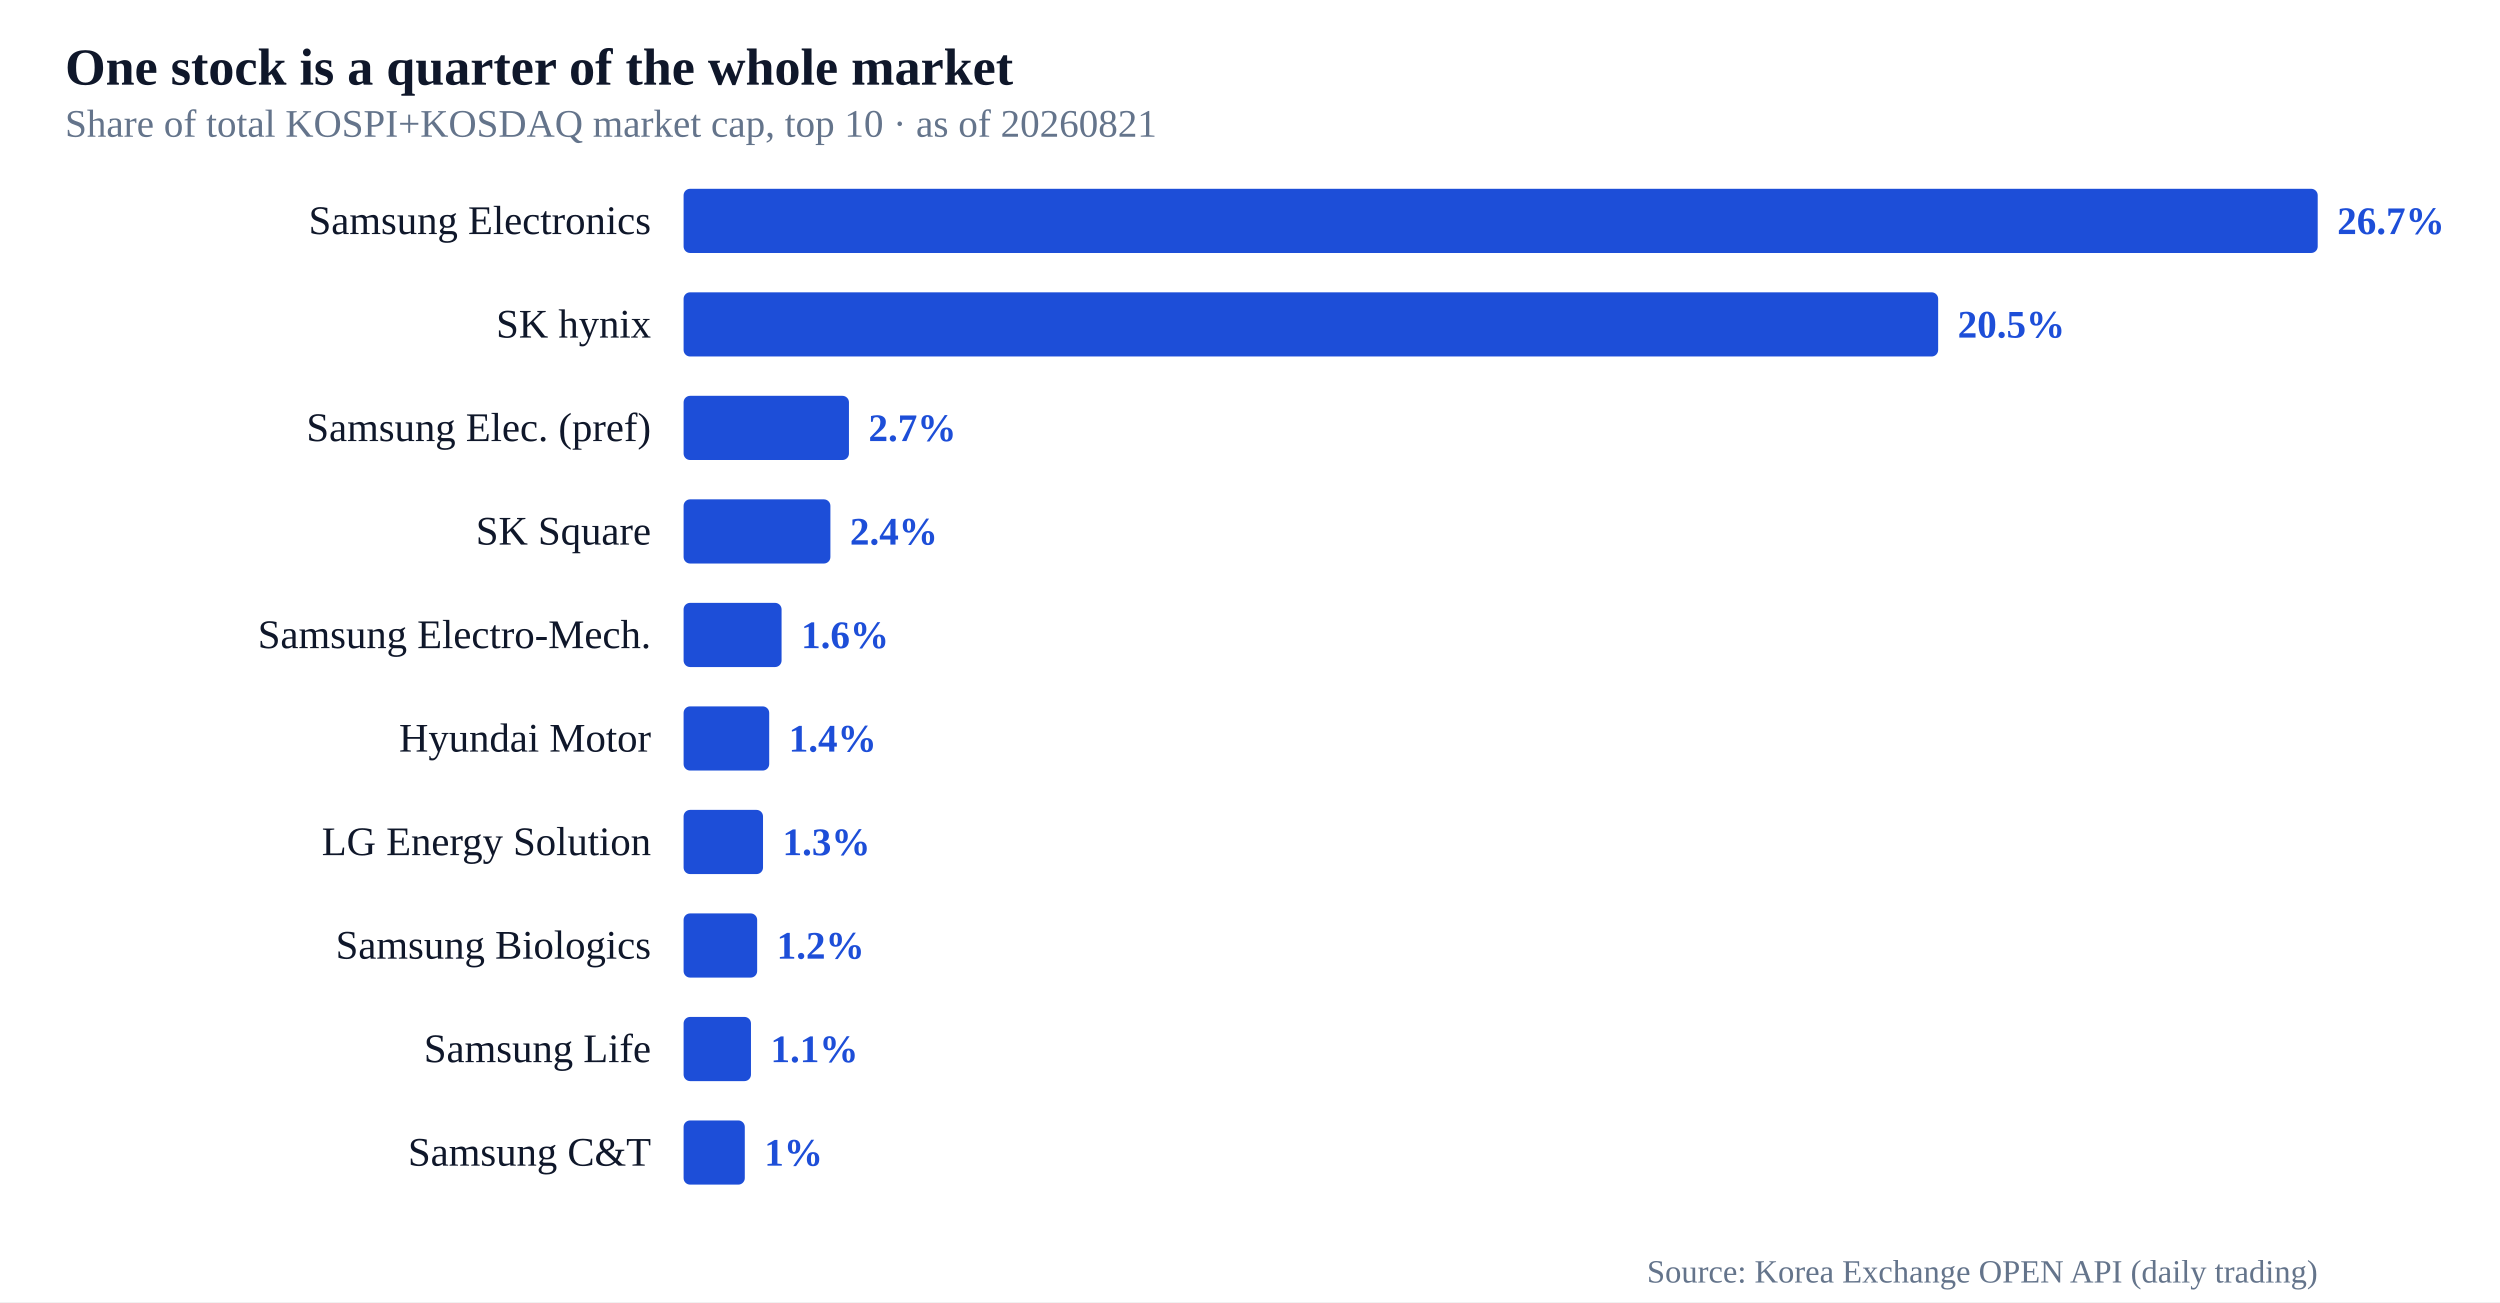
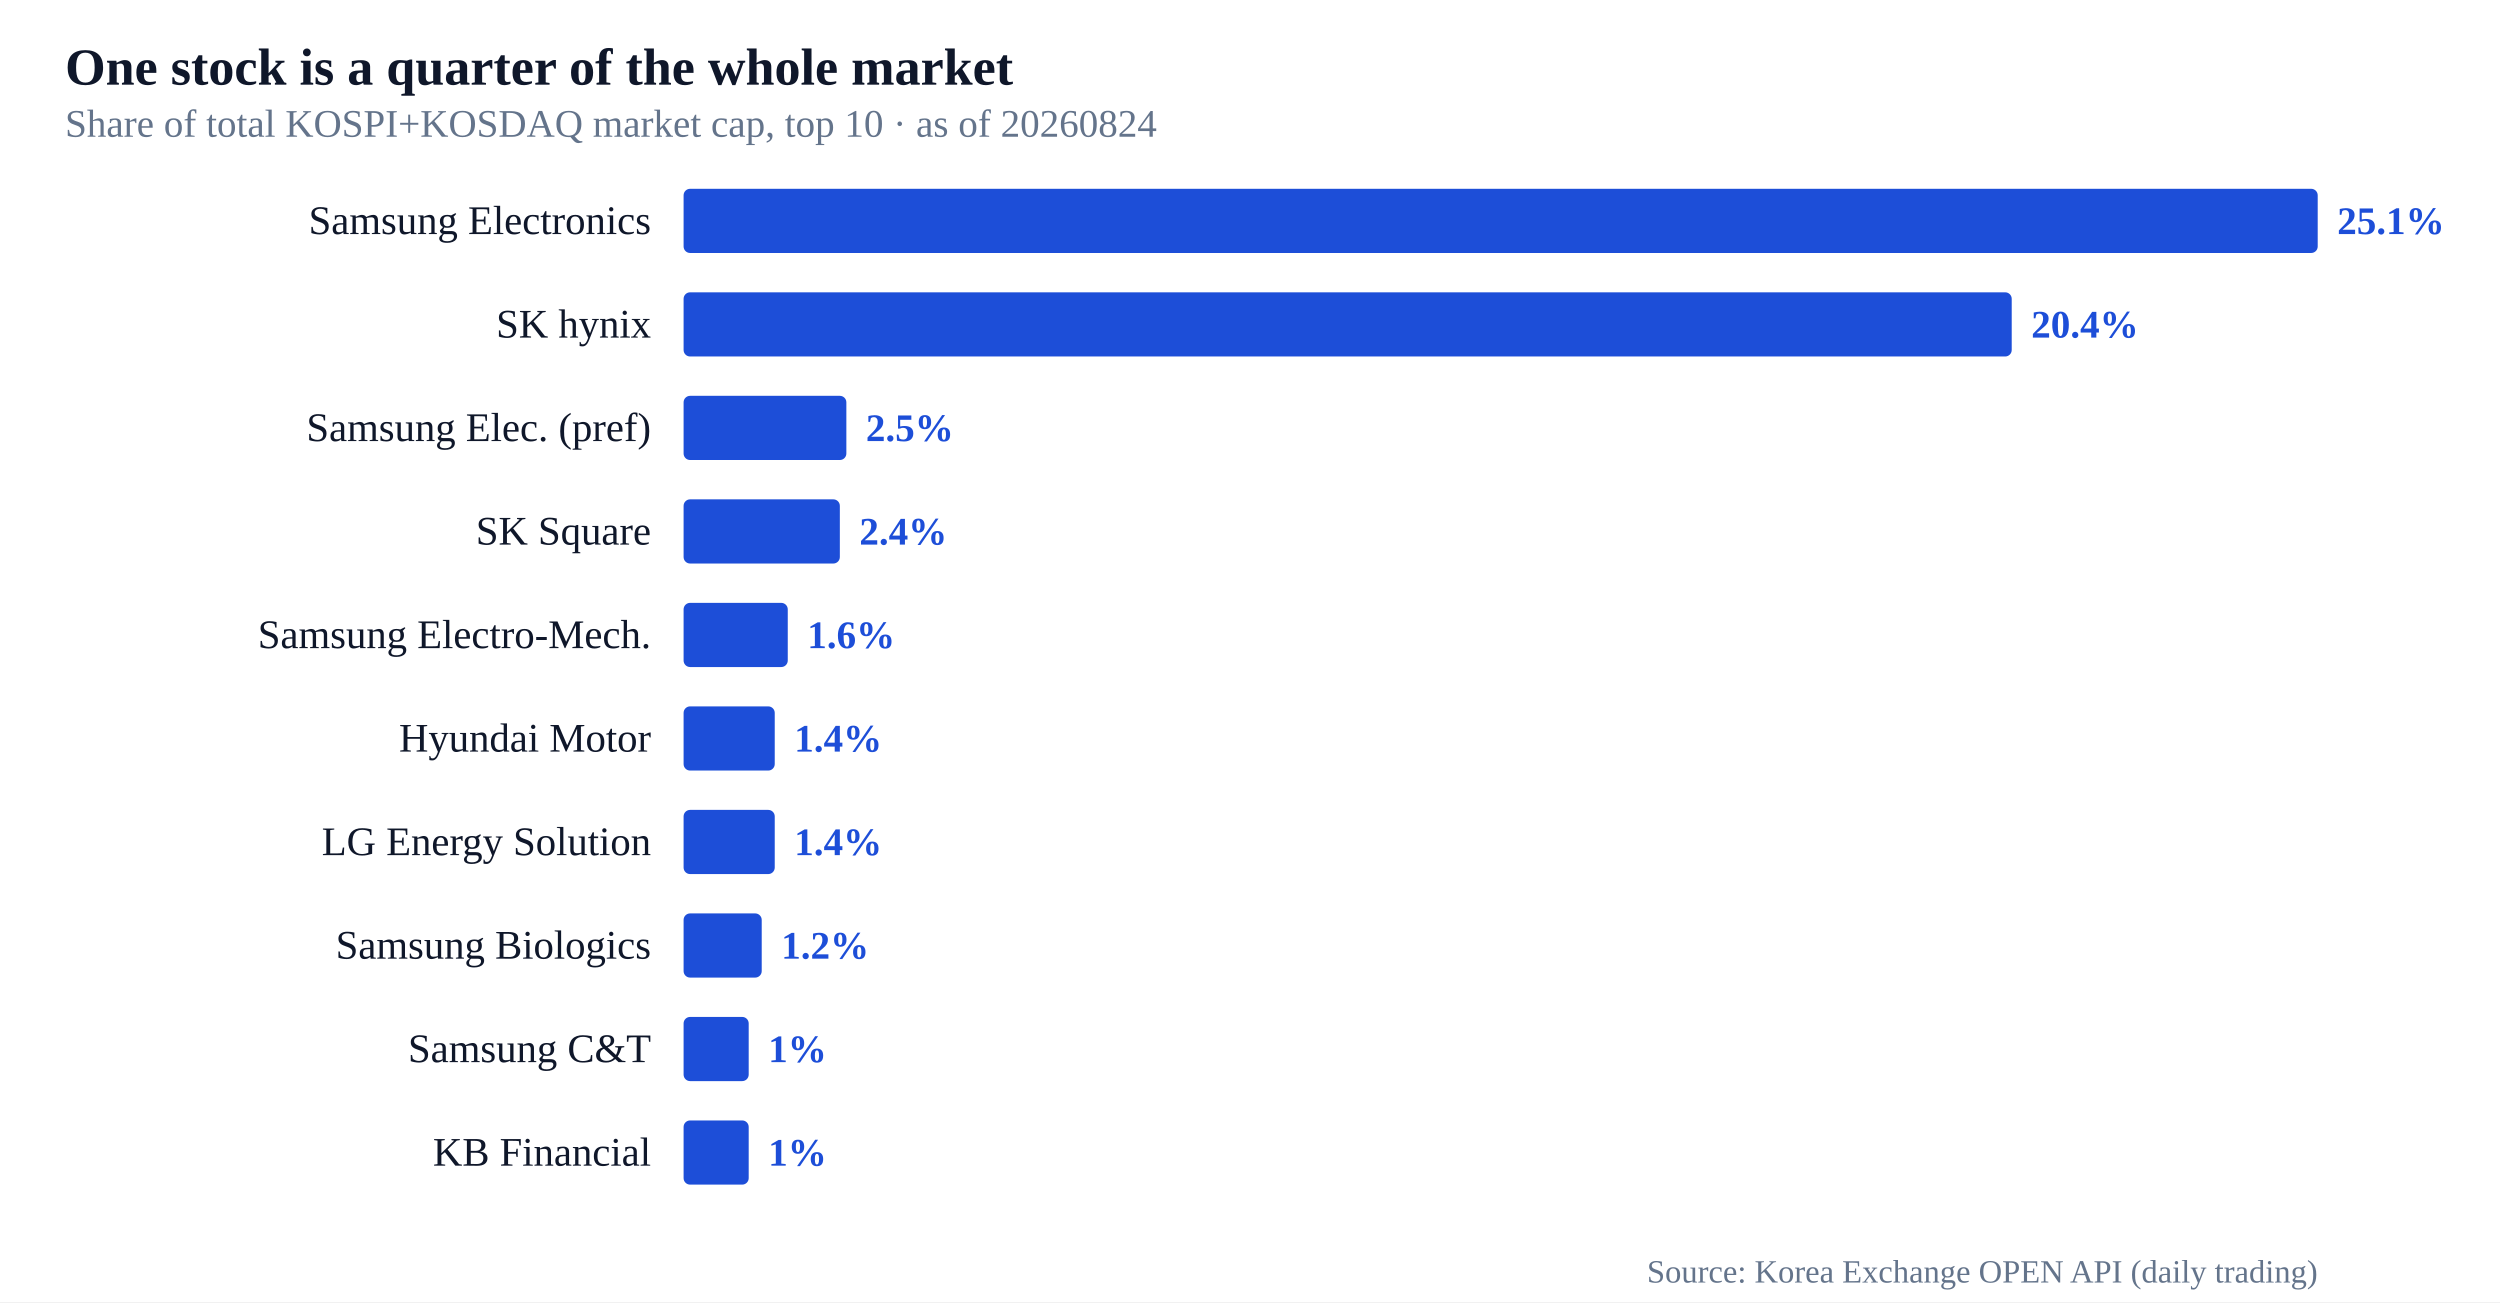
<svg xmlns="http://www.w3.org/2000/svg" viewBox="0 0 768 400" font-family="Georgia,'Times New Roman',serif" role="img" aria-label="Top 10 Korean stocks by share of total market capitalisation">
  <rect width="768" height="400" fill="#ffffff" />
  <text x="20" y="26" font-size="16" font-weight="700" fill="#0f172a">One stock is a quarter of the whole market</text>
-   <text x="20" y="42" font-size="12" fill="#64748b">Share of total KOSPI+KOSDAQ market cap, top 10 · as of 20260821</text>
+   <text x="20" y="42" font-size="12" fill="#64748b">Share of total KOSPI+KOSDAQ market cap, top 10 · as of 20260824</text>
  <rect x="210" y="58.0" width="502.0" height="19.716" fill="#1d4ed8" rx="2" />
  <text x="200" y="71.9" text-anchor="end" font-size="12.5" fill="#0f172a">Samsung Electronics</text>
-   <text x="718.0" y="71.9" font-size="12" font-weight="700" fill="#1d4ed8">26.7%</text>
-   <rect x="210" y="89.8" width="385.4" height="19.716" fill="#1d4ed8" rx="2" />
+   <text x="718.0" y="71.9" font-size="12" font-weight="700" fill="#1d4ed8">25.1%</text>
+   <rect x="210" y="89.8" width="408.0" height="19.716" fill="#1d4ed8" rx="2" />
  <text x="200" y="103.7" text-anchor="end" font-size="12.5" fill="#0f172a">SK hynix</text>
-   <text x="601.4" y="103.7" font-size="12" font-weight="700" fill="#1d4ed8">20.5%</text>
-   <rect x="210" y="121.6" width="50.8" height="19.716" fill="#1d4ed8" rx="2" />
+   <text x="624.0" y="103.7" font-size="12" font-weight="700" fill="#1d4ed8">20.4%</text>
+   <rect x="210" y="121.6" width="50.0" height="19.716" fill="#1d4ed8" rx="2" />
  <text x="200" y="135.5" text-anchor="end" font-size="12.5" fill="#0f172a">Samsung Elec. (pref)</text>
-   <text x="266.8" y="135.5" font-size="12" font-weight="700" fill="#1d4ed8">2.7%</text>
-   <rect x="210" y="153.4" width="45.1" height="19.716" fill="#1d4ed8" rx="2" />
+   <text x="266.0" y="135.5" font-size="12" font-weight="700" fill="#1d4ed8">2.5%</text>
+   <rect x="210" y="153.4" width="48.0" height="19.716" fill="#1d4ed8" rx="2" />
  <text x="200" y="167.3" text-anchor="end" font-size="12.5" fill="#0f172a">SK Square</text>
-   <text x="261.1" y="167.3" font-size="12" font-weight="700" fill="#1d4ed8">2.4%</text>
-   <rect x="210" y="185.2" width="30.1" height="19.716" fill="#1d4ed8" rx="2" />
+   <text x="264.0" y="167.3" font-size="12" font-weight="700" fill="#1d4ed8">2.4%</text>
+   <rect x="210" y="185.2" width="32.0" height="19.716" fill="#1d4ed8" rx="2" />
  <text x="200" y="199.1" text-anchor="end" font-size="12.5" fill="#0f172a">Samsung Electro-Mech.</text>
-   <text x="246.1" y="199.1" font-size="12" font-weight="700" fill="#1d4ed8">1.6%</text>
-   <rect x="210" y="217.0" width="26.3" height="19.716" fill="#1d4ed8" rx="2" />
+   <text x="248.0" y="199.1" font-size="12" font-weight="700" fill="#1d4ed8">1.6%</text>
+   <rect x="210" y="217.0" width="28.0" height="19.716" fill="#1d4ed8" rx="2" />
  <text x="200" y="230.9" text-anchor="end" font-size="12.5" fill="#0f172a">Hyundai Motor</text>
-   <text x="242.3" y="230.9" font-size="12" font-weight="700" fill="#1d4ed8">1.4%</text>
-   <rect x="210" y="248.8" width="24.4" height="19.716" fill="#1d4ed8" rx="2" />
+   <text x="244.0" y="230.9" font-size="12" font-weight="700" fill="#1d4ed8">1.4%</text>
+   <rect x="210" y="248.8" width="28.0" height="19.716" fill="#1d4ed8" rx="2" />
  <text x="200" y="262.7" text-anchor="end" font-size="12.5" fill="#0f172a">LG Energy Solution</text>
-   <text x="240.4" y="262.7" font-size="12" font-weight="700" fill="#1d4ed8">1.3%</text>
-   <rect x="210" y="280.6" width="22.6" height="19.716" fill="#1d4ed8" rx="2" />
+   <text x="244.0" y="262.7" font-size="12" font-weight="700" fill="#1d4ed8">1.4%</text>
+   <rect x="210" y="280.6" width="24.0" height="19.716" fill="#1d4ed8" rx="2" />
  <text x="200" y="294.5" text-anchor="end" font-size="12.5" fill="#0f172a">Samsung Biologics</text>
-   <text x="238.6" y="294.5" font-size="12" font-weight="700" fill="#1d4ed8">1.2%</text>
-   <rect x="210" y="312.4" width="20.7" height="19.716" fill="#1d4ed8" rx="2" />
-   <text x="200" y="326.3" text-anchor="end" font-size="12.5" fill="#0f172a">Samsung Life</text>
-   <text x="236.7" y="326.3" font-size="12" font-weight="700" fill="#1d4ed8">1.1%</text>
-   <rect x="210" y="344.2" width="18.8" height="19.716" fill="#1d4ed8" rx="2" />
-   <text x="200" y="358.1" text-anchor="end" font-size="12.5" fill="#0f172a">Samsung C&amp;T</text>
-   <text x="234.8" y="358.1" font-size="12" font-weight="700" fill="#1d4ed8">1%</text>
+   <text x="240.0" y="294.5" font-size="12" font-weight="700" fill="#1d4ed8">1.2%</text>
+   <rect x="210" y="312.4" width="20.0" height="19.716" fill="#1d4ed8" rx="2" />
+   <text x="200" y="326.3" text-anchor="end" font-size="12.5" fill="#0f172a">Samsung C&amp;T</text>
+   <text x="236.0" y="326.3" font-size="12" font-weight="700" fill="#1d4ed8">1%</text>
+   <rect x="210" y="344.2" width="20.0" height="19.716" fill="#1d4ed8" rx="2" />
+   <text x="200" y="358.1" text-anchor="end" font-size="12.5" fill="#0f172a">KB Financial</text>
+   <text x="236.0" y="358.1" font-size="12" font-weight="700" fill="#1d4ed8">1%</text>
  <text x="712" y="394" text-anchor="end" font-size="10" fill="#64748b">Source: Korea Exchange OPEN API (daily trading)</text>
</svg>
